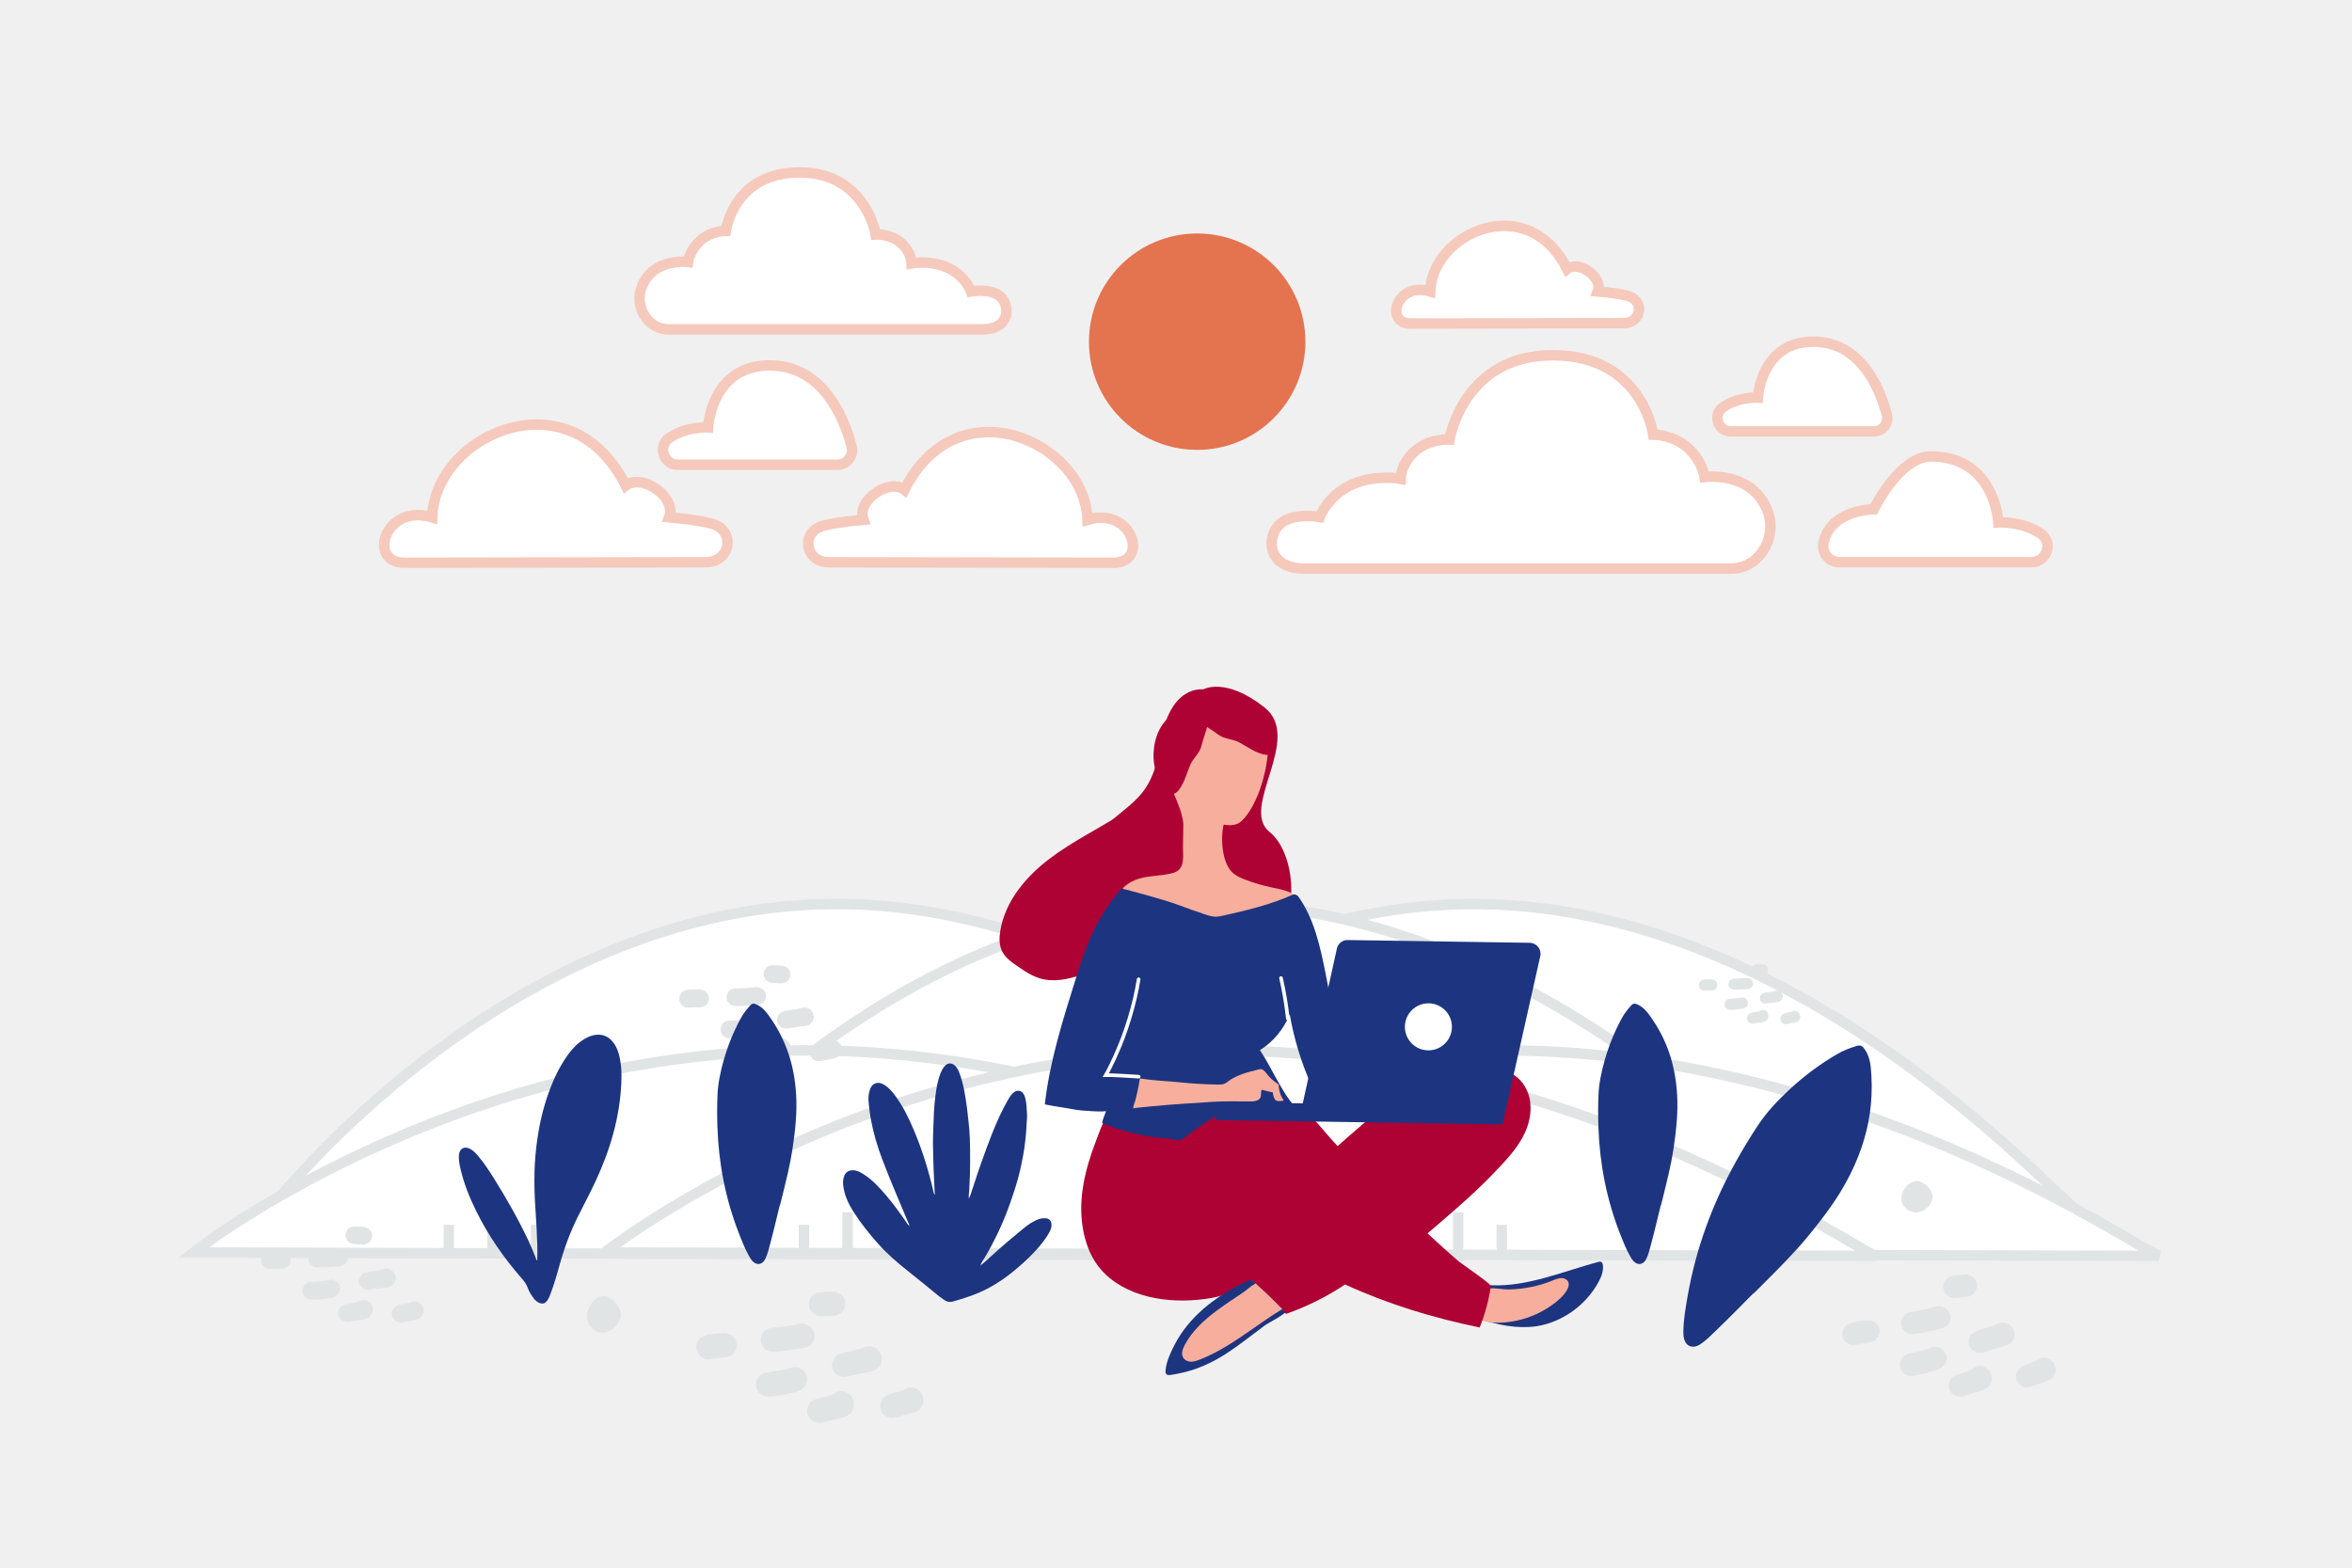
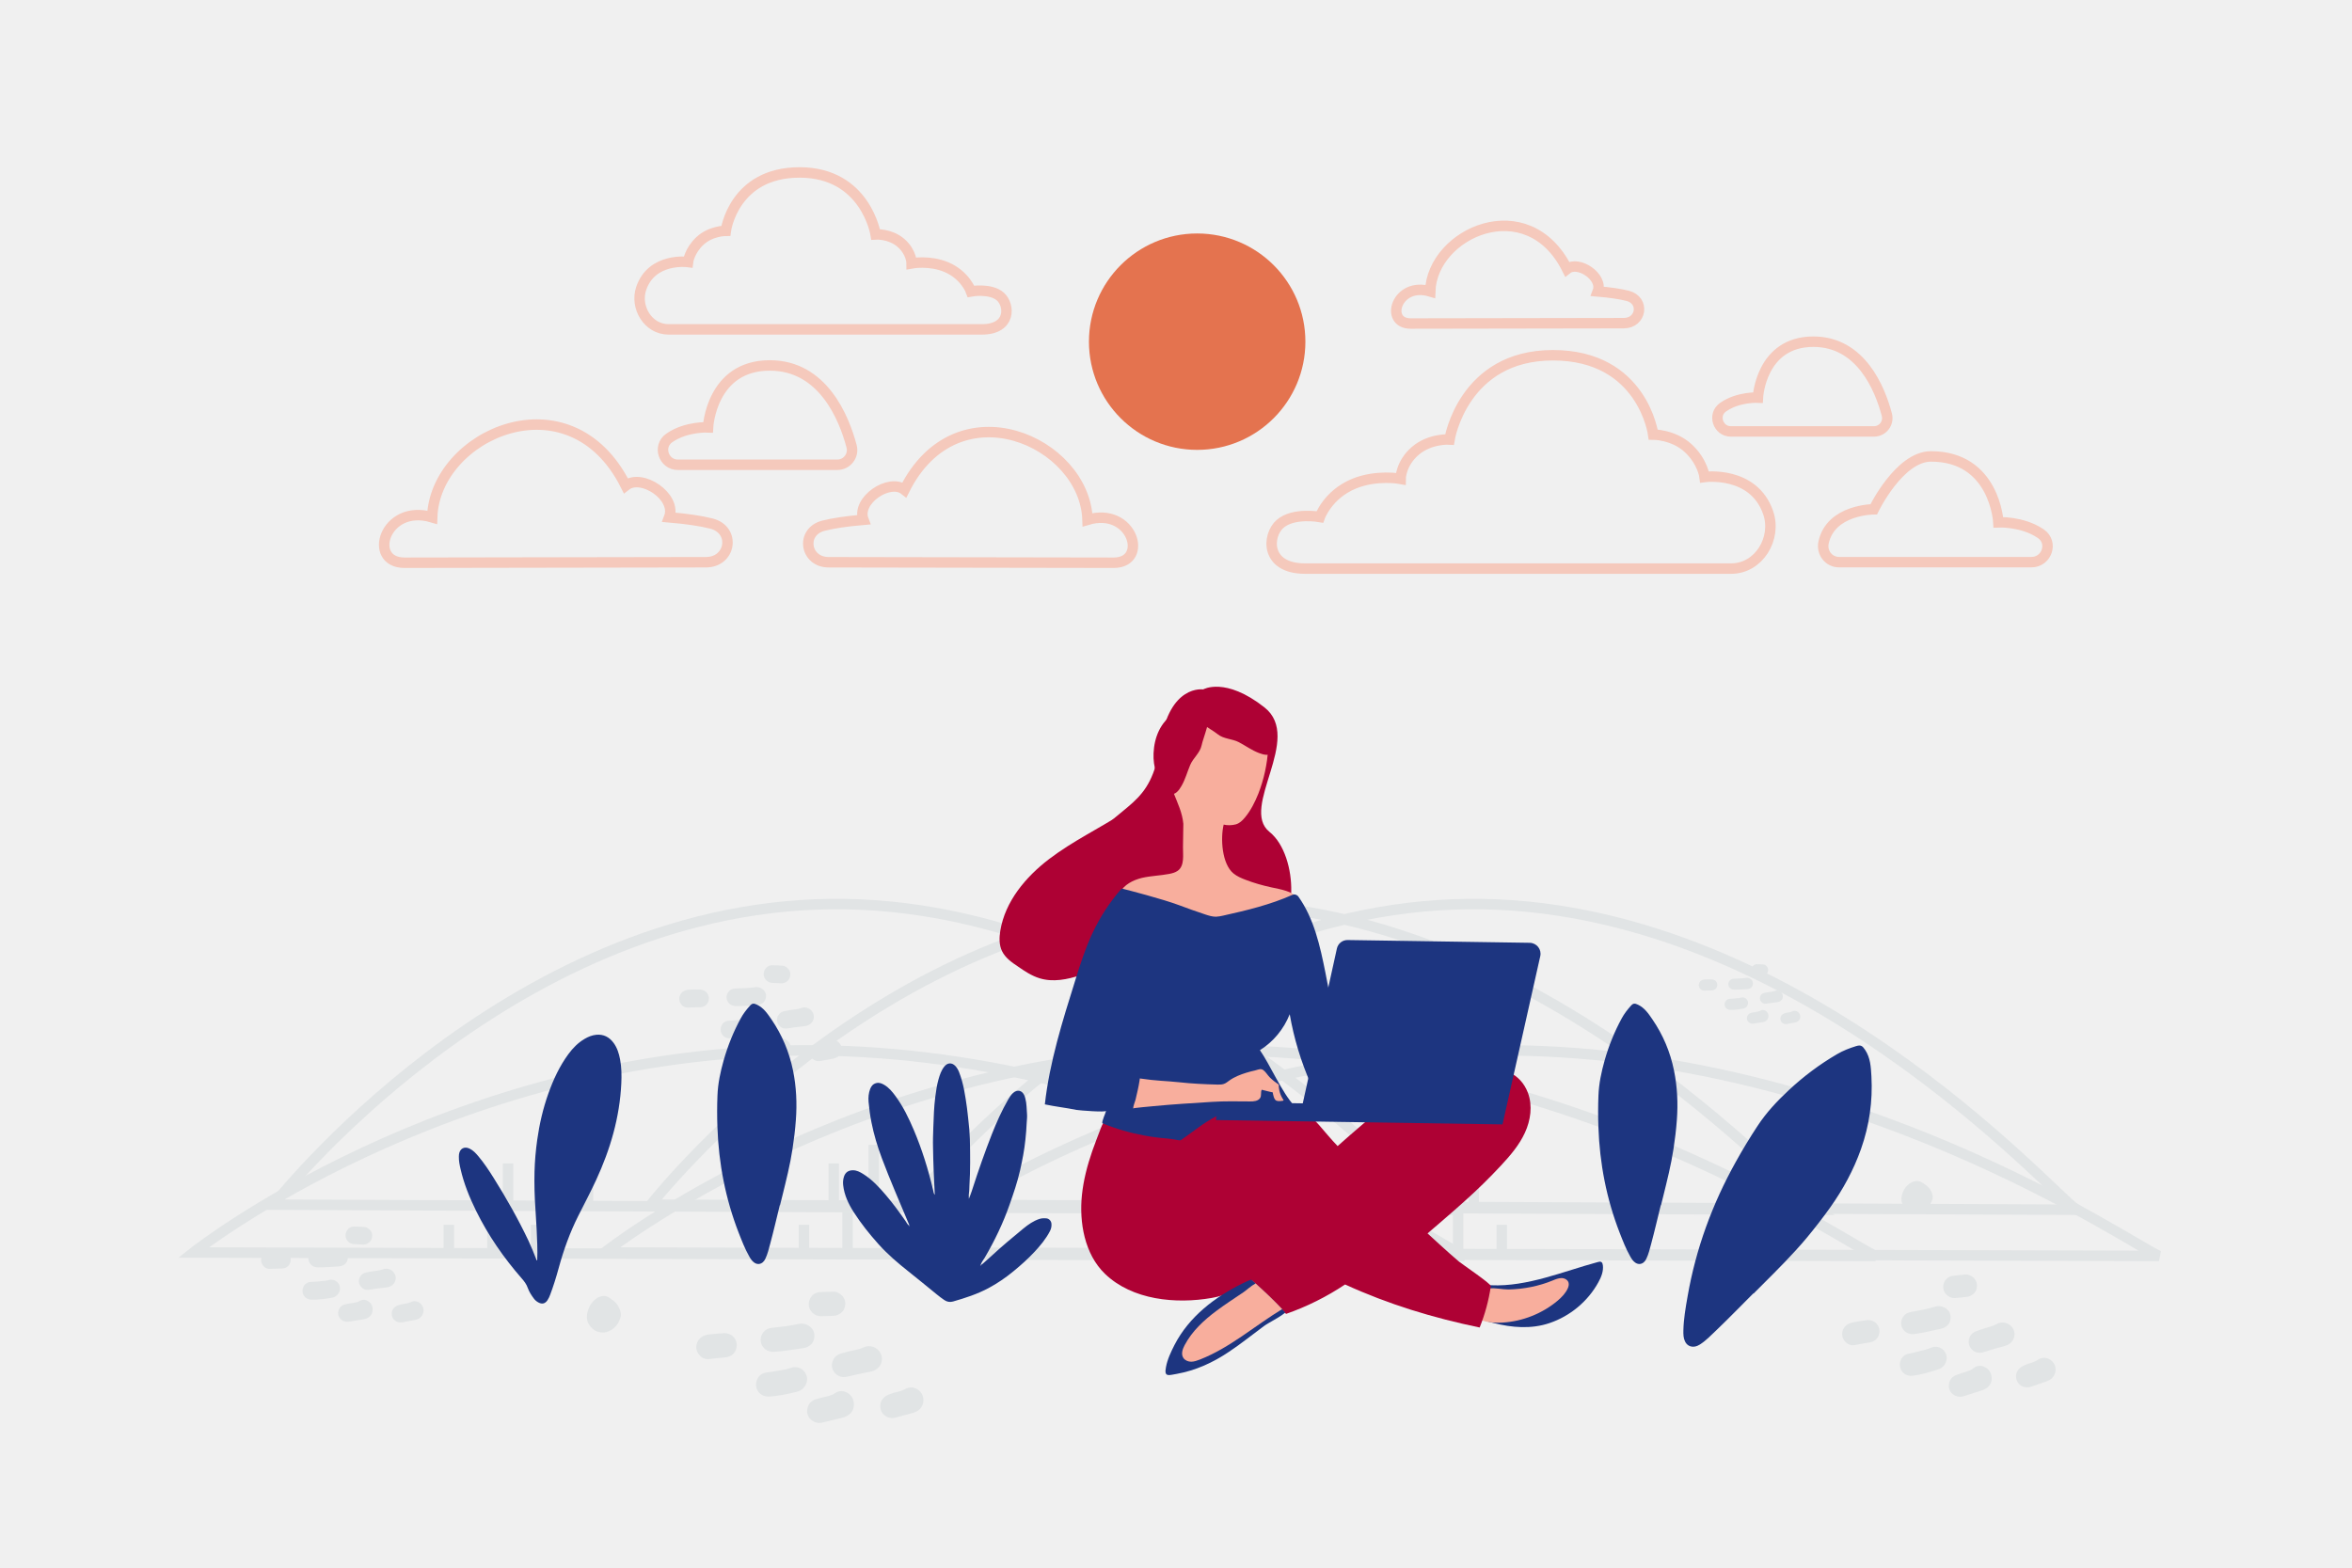
<svg xmlns="http://www.w3.org/2000/svg" width="900" height="600" viewBox="0 0 900 600" fill="none">
  <path fill="transparent" d="M0 0h900v600H0z" />
-   <path fill-rule="evenodd" clip-rule="evenodd" d="M104.75 461.059s88.449-113.449 212.727-115.042C442.32 344.416 541.642 457.175 550.792 463l-446.042-1.941z" fill="#fff" stroke="#E1E4E5" stroke-width="4" />
-   <path fill-rule="evenodd" clip-rule="evenodd" d="M348.541 461.059S436.99 347.61 561.269 346.017C686.111 344.416 785.434 457.175 794.583 463l-446.042-1.941z" fill="#fff" stroke="#E1E4E5" stroke-width="4" />
-   <path fill-rule="evenodd" clip-rule="evenodd" d="M249.058 461.059s88.449-113.449 212.728-115.042C586.628 344.416 685.95 457.175 695.1 463l-446.042-1.941z" fill="#fff" stroke="#E1E4E5" stroke-width="4" />
-   <path fill-rule="evenodd" clip-rule="evenodd" d="M209.701 461.228v-23.046 23.046z" fill="#fff" />
+   <path fill-rule="evenodd" clip-rule="evenodd" d="M104.75 461.059s88.449-113.449 212.727-115.042C442.32 344.416 541.642 457.175 550.792 463l-446.042-1.941z" fill="#fff;" stroke="#E1E4E5" stroke-width="4" />
+   <path fill-rule="evenodd" clip-rule="evenodd" d="M348.541 461.059S436.99 347.61 561.269 346.017C686.111 344.416 785.434 457.175 794.583 463l-446.042-1.941z" fill="#fff;" stroke="#E1E4E5" stroke-width="4" />
+   <path fill-rule="evenodd" clip-rule="evenodd" d="M249.058 461.059s88.449-113.449 212.728-115.042C586.628 344.416 685.95 457.175 695.1 463l-446.042-1.941z" fill="#fff;" stroke="#E1E4E5" stroke-width="4" />
+   <path fill-rule="evenodd" clip-rule="evenodd" d="M209.701 461.228v-23.046 23.046z" fill="#fff;" />
  <path d="M209.701 461.228v-23.046" stroke="#E1E4E5" stroke-width="4" />
-   <path fill-rule="evenodd" clip-rule="evenodd" d="M334.331 461.228v-23.046 23.046z" fill="#fff" />
+   <path fill-rule="evenodd" clip-rule="evenodd" d="M334.331 461.228v-23.046 23.046z" fill="#fff;" />
  <path d="M334.331 461.228v-23.046" stroke="#E1E4E5" stroke-width="4" />
-   <path fill-rule="evenodd" clip-rule="evenodd" d="M548.605 461.228v-23.046 23.046z" fill="#fff" />
+   <path fill-rule="evenodd" clip-rule="evenodd" d="M548.605 461.228v-23.046 23.046z" fill="#fff;" />
  <path d="M548.605 461.228v-23.046" stroke="#E1E4E5" stroke-width="4" />
-   <path fill-rule="evenodd" clip-rule="evenodd" d="M225.007 461.227v-15.954 15.954z" fill="#fff" />
+   <path fill-rule="evenodd" clip-rule="evenodd" d="M225.007 461.227v-15.954 15.954z" fill="#fff;" />
  <path d="M225.007 461.227v-15.954" stroke="#E1E4E5" stroke-width="4" />
-   <path fill-rule="evenodd" clip-rule="evenodd" d="M348.541 461.227v-15.954 15.954z" fill="#fff" />
+   <path fill-rule="evenodd" clip-rule="evenodd" d="M348.541 461.227v-15.954 15.954z" fill="#fff;" />
  <path d="M348.541 461.227v-15.954" stroke="#E1E4E5" stroke-width="4" />
-   <path fill-rule="evenodd" clip-rule="evenodd" d="M563.91 461.227v-15.954 15.954z" fill="#fff" />
+   <path fill-rule="evenodd" clip-rule="evenodd" d="M563.91 461.227v-15.954 15.954z" fill="#fff;" />
  <path d="M563.91 461.227v-15.954" stroke="#E1E4E5" stroke-width="4" />
-   <path fill-rule="evenodd" clip-rule="evenodd" d="M194.395 461.227v-15.954 15.954z" fill="#fff" />
+   <path fill-rule="evenodd" clip-rule="evenodd" d="M194.395 461.227v-15.954 15.954z" fill="#fff;" />
  <path d="M194.395 461.227v-15.954" stroke="#E1E4E5" stroke-width="4" />
-   <path fill-rule="evenodd" clip-rule="evenodd" d="M319.025 461.227v-15.954 15.954z" fill="#fff" />
+   <path fill-rule="evenodd" clip-rule="evenodd" d="M319.025 461.227v-15.954 15.954z" fill="#fff;" />
  <path d="M319.025 461.227v-15.954" stroke="#E1E4E5" stroke-width="4" />
-   <path fill-rule="evenodd" clip-rule="evenodd" d="M533.299 461.227v-15.954 15.954z" fill="#fff" />
+   <path fill-rule="evenodd" clip-rule="evenodd" d="M533.299 461.227v-15.954 15.954z" fill="#fff;" />
  <path d="M533.299 461.227v-15.954" stroke="#E1E4E5" stroke-width="4" />
-   <path fill-rule="evenodd" clip-rule="evenodd" d="M74 479.368s96.441-76.285 231.95-77.357c136.123-1.076 244.42 74.746 254.396 78.663L74 479.368z" fill="#fff" stroke="#E1E4E5" stroke-width="4" />
-   <path fill-rule="evenodd" clip-rule="evenodd" d="M339.82 479.368s96.441-76.285 231.95-77.357c136.123-1.076 244.42 74.746 254.396 78.663l-486.346-1.306z" fill="#fff" stroke="#E1E4E5" stroke-width="4" />
-   <path fill-rule="evenodd" clip-rule="evenodd" d="M231.348 479.368s96.441-76.285 231.949-77.357c136.123-1.076 244.42 74.746 254.397 78.663l-486.346-1.306z" fill="#fff" stroke="#E1E4E5" stroke-width="4" />
-   <path fill-rule="evenodd" clip-rule="evenodd" d="M188.435 479.482v-15.497 15.497z" fill="#fff" />
+   <path fill-rule="evenodd" clip-rule="evenodd" d="M74 479.368s96.441-76.285 231.95-77.357c136.123-1.076 244.42 74.746 254.396 78.663L74 479.368z" fill="#fff;" stroke="#E1E4E5" stroke-width="4" />
+   <path fill-rule="evenodd" clip-rule="evenodd" d="M339.82 479.368s96.441-76.285 231.95-77.357c136.123-1.076 244.42 74.746 254.396 78.663l-486.346-1.306z" fill="#fff;" stroke="#E1E4E5" stroke-width="4" />
+   <path fill-rule="evenodd" clip-rule="evenodd" d="M231.348 479.368s96.441-76.285 231.949-77.357c136.123-1.076 244.42 74.746 254.397 78.663l-486.346-1.306z" fill="#fff;" stroke="#E1E4E5" stroke-width="4" />
+   <path fill-rule="evenodd" clip-rule="evenodd" d="M188.435 479.482v-15.497 15.497z" fill="#fff;" />
  <path d="M188.435 479.482v-15.497" stroke="#E1E4E5" stroke-width="4" />
-   <path fill-rule="evenodd" clip-rule="evenodd" d="M324.326 479.482v-15.497 15.497z" fill="#fff" />
+   <path fill-rule="evenodd" clip-rule="evenodd" d="M324.326 479.482v-15.497 15.497z" fill="#fff;" />
  <path d="M324.326 479.482v-15.497" stroke="#E1E4E5" stroke-width="4" />
-   <path fill-rule="evenodd" clip-rule="evenodd" d="M557.961 479.482v-15.497 15.497z" fill="#fff" />
+   <path fill-rule="evenodd" clip-rule="evenodd" d="M557.961 479.482v-15.497 15.497z" fill="#fff;" />
  <path d="M557.961 479.482v-15.497" stroke="#E1E4E5" stroke-width="4" />
-   <path fill-rule="evenodd" clip-rule="evenodd" d="M205.124 479.482v-10.729 10.729z" fill="#fff" />
+   <path fill-rule="evenodd" clip-rule="evenodd" d="M205.124 479.482v-10.729 10.729z" fill="#fff;" />
  <path d="M205.124 479.482v-10.729" stroke="#E1E4E5" stroke-width="4" />
-   <path fill-rule="evenodd" clip-rule="evenodd" d="M339.82 479.482v-10.729 10.729z" fill="#fff" />
+   <path fill-rule="evenodd" clip-rule="evenodd" d="M339.82 479.482v-10.729 10.729z" fill="#fff;" />
  <path d="M339.82 479.482v-10.729" stroke="#E1E4E5" stroke-width="4" />
-   <path fill-rule="evenodd" clip-rule="evenodd" d="M574.65 479.482v-10.729 10.729z" fill="#fff" />
+   <path fill-rule="evenodd" clip-rule="evenodd" d="M574.65 479.482v-10.729 10.729z" fill="#fff;" />
  <path d="M574.65 479.482v-10.729" stroke="#E1E4E5" stroke-width="4" />
-   <path fill-rule="evenodd" clip-rule="evenodd" d="M171.746 479.482v-10.729 10.729z" fill="#fff" />
+   <path fill-rule="evenodd" clip-rule="evenodd" d="M171.746 479.482v-10.729 10.729z" fill="#fff;" />
  <path d="M171.746 479.482v-10.729" stroke="#E1E4E5" stroke-width="4" />
-   <path fill-rule="evenodd" clip-rule="evenodd" d="M307.637 479.482v-10.729 10.729z" fill="#fff" />
+   <path fill-rule="evenodd" clip-rule="evenodd" d="M307.637 479.482v-10.729 10.729z" fill="#fff;" />
  <path d="M307.637 479.482v-10.729" stroke="#E1E4E5" stroke-width="4" />
-   <path fill-rule="evenodd" clip-rule="evenodd" d="M541.273 479.482v-10.729 10.729z" fill="#fff" />
+   <path fill-rule="evenodd" clip-rule="evenodd" d="M541.273 479.482v-10.729 10.729z" fill="#fff;" />
  <path d="M541.273 479.482v-10.729" stroke="#E1E4E5" stroke-width="4" />
  <path d="M293.603 516.87c-1.641-.81-2.673-2.59-2.534-4.365.144-1.919 1.454-3.578 3.31-4.114.51-.147 1.051-.201 1.584-.259 3.188-.361 6.382-.664 9.517-1.41 1.386-.335 2.75-.111 3.98.672 1.627 1.038 2.351 2.563 2.15 4.441-.207 1.887-1.312 3.18-3.092 3.854a4.902 4.902 0 0 1-1.037.264c-3.659.54-7.313 1.138-11.007 1.414-1.01.076-1.967-.045-2.871-.497zm14.746 13.036c-.685 1.413-1.852 2.361-3.31 2.727-3.587.889-7.21 1.715-10.917 1.862-3.386.129-5.643-3.047-4.533-6.204.635-1.807 2.031-2.831 3.896-3.027 2.406-.25 4.74-.781 7.115-1.169.756-.125 1.458-.389 2.178-.621a4.609 4.609 0 0 1 4.968 1.423 4.569 4.569 0 0 1 .603 5.009zm10.476-9.451c.604-1.23 1.58-2.016 2.881-2.405a61.004 61.004 0 0 1 5.962-1.456c.917-.179 1.793-.434 2.643-.858a4.953 4.953 0 0 1 6.797 2.528c1.064 2.568-.212 5.385-2.909 6.395-.371.138-.76.268-1.154.339-2.978.523-5.93 1.193-8.873 1.889-1.825.429-3.448.008-4.718-1.432-1.238-1.414-1.466-3.305-.629-5zm5.158 12.465c1.962 1.038 2.736 2.622 2.762 4.581.026 1.936-.855 3.429-2.559 4.377a7.957 7.957 0 0 1-1.991.76c-2.428.585-4.843 1.188-7.272 1.773-1.547.366-3.028.196-4.306-.824-1.404-1.127-2.008-2.626-1.681-4.397.341-1.864 1.495-3.121 3.315-3.675 1.409-.424 2.836-.773 4.276-1.103 1.087-.25 2.102-.559 3.055-1.234 1.413-1.014 2.996-.938 4.401-.258zm28.874 5.089c-.483.988-1.207 1.766-2.214 2.235-.568.264-1.145.501-1.744.648-2.031.505-4.043 1.064-6.056 1.622-3.05.844-5.84-1.111-6.005-4.134-.102-1.896.963-3.6 2.823-4.458 1.382-.639 2.854-1.01 4.325-1.358.787-.188 1.517-.438 2.219-.858 1.901-1.14 4.043-.862 5.657.65 1.529 1.436 1.935 3.73.995 5.653zm-85.916-24.55c.537-.984 1.258-1.686 2.215-2.124.653-.299 1.333-.518 2.048-.585 1.901-.178 3.811-.419 5.72-.504 3.462-.146 5.818 2.922 4.725 6.155-.568 1.695-1.838 2.692-3.578 3.04-.559.112-1.149.107-1.722.179-1.543.178-3.099.249-4.642.495-1.825.295-3.341-.386-4.405-1.902-1.077-1.512-1.099-3.144-.361-4.754zM320.8 494.83c1.816.931 2.772 2.595 2.633 4.437-.153 1.981-1.195 3.305-3.02 4.024a3.942 3.942 0 0 1-1.292.304c-1.695.08-3.381.142-5.072.146-.952.004-1.838-.304-2.629-.868-1.565-1.141-2.267-3.002-1.81-4.831.47-1.855 1.933-3.282 3.811-3.46 1.856-.178 3.735-.178 5.599-.217a3.389 3.389 0 0 1 1.78.465zm341.566-116.379c-.718-.428-1.123-1.276-.995-2.079a2.116 2.116 0 0 1 1.655-1.752c.238-.049.486-.053.73-.06 1.465-.049 2.929-.071 4.383-.297a2.294 2.294 0 0 1 1.787.45c.703.531.977 1.252.817 2.099-.162.852-.712 1.4-1.546 1.642a2.263 2.263 0 0 1-.482.083c-1.685.113-3.369.253-5.061.244-.462-.002-.894-.092-1.288-.33zm6.238 6.467a2.264 2.264 0 0 1-1.605 1.122c-1.665.274-3.344.519-5.036.451-1.546-.064-2.458-1.591-1.838-2.988.354-.799 1.027-1.214 1.882-1.236 1.105-.027 2.186-.184 3.281-.274.349-.03.678-.124 1.014-.204.852-.2 1.704.128 2.21.828.49.68.525 1.576.092 2.301zm5.111-3.921c.319-.538.792-.861 1.398-.99.915-.2 1.838-.341 2.766-.447a4.646 4.646 0 0 0 1.234-.294 2.261 2.261 0 0 1 3.002 1.397c.391 1.207-.291 2.443-1.556 2.805a3.142 3.142 0 0 1-.537.112c-1.375.13-2.742.328-4.107.538-.846.129-1.57-.121-2.095-.823-.513-.688-.547-1.557-.105-2.298zm1.895 5.86c.856.544 1.15 1.292 1.091 2.185-.058.882-.513 1.53-1.323 1.899a3.592 3.592 0 0 1-.934.274c-1.126.178-2.247.365-3.374.543-.717.111-1.385-.02-1.93-.531-.598-.564-.818-1.268-.605-2.062.223-.836.793-1.366 1.642-1.552a29.96 29.96 0 0 1 1.986-.347c.504-.075.977-.178 1.435-.451.68-.41 1.398-.318 2.012.042zm12.957 3.363c-.255.432-.613.76-1.088.937-.268.1-.54.187-.818.232-.942.156-1.878.337-2.815.518-1.418.274-2.617-.717-2.583-2.099.022-.866.569-1.603 1.447-1.926.652-.241 1.335-.356 2.017-.462a3.471 3.471 0 0 0 1.041-.31c.907-.45 1.872-.245 2.551.501.644.709.746 1.768.248 2.609zm-38.212-14.288c.28-.428.633-.722 1.085-.886.308-.113.625-.188.953-.192.872-.013 1.75-.053 2.622-.022 1.581.058 2.542 1.54 1.927 2.972-.32.751-.934 1.159-1.739 1.254-.258.031-.527.007-.79.019-.708.025-1.419.001-2.13.057-.842.068-1.507-.297-1.936-1.025-.436-.728-.386-1.471.008-2.177zm25.188-6.526c.792.489 1.167 1.281 1.037 2.115-.141.896-.663 1.461-1.52 1.722-.191.06-.401.099-.599.091a52.315 52.315 0 0 1-2.314-.117 2.029 2.029 0 0 1-1.165-.491c-.671-.576-.923-1.448-.648-2.264.281-.827.998-1.423 1.86-1.436.851-.014 1.706.054 2.556.104.31.016.595.135.793.276zM279.64 384.529c-1.148-.685-1.797-2.042-1.592-3.327.216-1.389 1.267-2.521 2.65-2.804.38-.078.777-.085 1.168-.097 2.343-.078 4.687-.113 7.014-.475a3.673 3.673 0 0 1 2.86.721c1.125.85 1.564 2.003 1.308 3.359-.26 1.363-1.14 2.24-2.476 2.628a3.607 3.607 0 0 1-.771.132c-2.696.181-5.392.405-8.098.392-.741-.004-1.431-.148-2.063-.529zm9.984 10.35c-.581.99-1.486 1.612-2.569 1.794-2.664.44-5.351.831-8.06.723-2.473-.103-3.933-2.547-2.941-4.782.567-1.279 1.643-1.944 3.013-1.978 1.767-.043 3.498-.294 5.251-.439.557-.048 1.084-.199 1.622-.326a3.368 3.368 0 0 1 3.536 1.325 3.338 3.338 0 0 1 .148 3.683zm8.179-6.276c.511-.86 1.267-1.377 2.238-1.584a44.538 44.538 0 0 1 4.427-.715c.678-.077 1.331-.212 1.975-.472a3.62 3.62 0 0 1 4.804 2.237c.626 1.931-.467 3.909-2.49 4.488-.278.08-.569.151-.86.181-2.2.207-4.389.524-6.573.861-1.354.206-2.512-.195-3.353-1.317-.82-1.102-.876-2.493-.168-3.679zm3.033 9.379c1.37.87 1.841 2.068 1.747 3.496-.093 1.412-.822 2.449-2.118 3.04a5.827 5.827 0 0 1-1.494.438c-1.803.285-3.597.584-5.4.87-1.148.177-2.216-.033-3.089-.85-.957-.903-1.309-2.029-.968-3.3.356-1.339 1.269-2.187 2.627-2.485a48.191 48.191 0 0 1 3.179-.555c.806-.12 1.563-.285 2.296-.722 1.089-.657 2.237-.509 3.22.068zm20.737 5.382c-.41.691-.983 1.216-1.743 1.499-.429.16-.863.299-1.308.371-1.508.25-3.006.54-4.505.83-2.27.438-4.189-1.148-4.134-3.359.036-1.388.91-2.567 2.315-3.084 1.044-.385 2.137-.57 3.229-.738.584-.091 1.13-.231 1.666-.496 1.451-.72 2.995-.394 4.083.801 1.03 1.135 1.193 2.83.397 4.176zm-61.154-22.867c.448-.685 1.013-1.154 1.736-1.418.493-.18 1.001-.3 1.526-.307 1.394-.02 2.799-.085 4.195-.035 2.53.094 4.068 2.466 3.085 4.757-.513 1.201-1.496 1.854-2.783 2.007-.414.048-.844.011-1.265.03-1.134.04-2.272.002-3.41.091-1.346.109-2.41-.475-3.097-1.641-.697-1.164-.619-2.354.013-3.484zm40.31-10.443c1.268.783 1.868 2.05 1.66 3.384-.226 1.434-1.062 2.338-2.433 2.756a2.862 2.862 0 0 1-.959.146 81.357 81.357 0 0 1-3.703-.188c-.694-.052-1.321-.328-1.864-.785-1.074-.921-1.477-2.317-1.038-3.623.45-1.324 1.598-2.278 2.976-2.299 1.363-.022 2.731.087 4.091.166.496.027.953.217 1.27.443zM119.64 484.529c-1.148-.685-1.797-2.042-1.592-3.327.216-1.389 1.267-2.521 2.65-2.804.38-.078.777-.085 1.168-.097 2.343-.078 4.687-.113 7.014-.475a3.673 3.673 0 0 1 2.86.721c1.125.85 1.564 2.003 1.308 3.359-.26 1.363-1.14 2.24-2.476 2.628a3.607 3.607 0 0 1-.771.132c-2.696.181-5.392.405-8.098.392-.741-.004-1.431-.148-2.063-.529zm9.984 10.35c-.581.99-1.486 1.612-2.569 1.794-2.664.44-5.351.831-8.06.723-2.473-.103-3.933-2.547-2.941-4.782.567-1.279 1.643-1.944 3.013-1.978 1.767-.043 3.498-.294 5.251-.439.557-.048 1.084-.199 1.622-.326a3.368 3.368 0 0 1 3.536 1.325 3.338 3.338 0 0 1 .148 3.683zm8.179-6.276c.511-.86 1.267-1.377 2.238-1.584a44.538 44.538 0 0 1 4.427-.715c.678-.077 1.331-.212 1.975-.472a3.62 3.62 0 0 1 4.804 2.237c.626 1.931-.467 3.909-2.49 4.488-.278.08-.569.151-.86.181-2.2.207-4.389.524-6.573.861-1.354.206-2.512-.195-3.353-1.317-.82-1.102-.876-2.493-.168-3.679zm3.033 9.379c1.37.87 1.841 2.068 1.747 3.496-.093 1.412-.822 2.449-2.118 3.04a5.827 5.827 0 0 1-1.494.438c-1.803.285-3.597.584-5.4.87-1.148.177-2.216-.033-3.089-.85-.957-.903-1.309-2.029-.968-3.3.356-1.339 1.269-2.187 2.627-2.485a48.191 48.191 0 0 1 3.179-.555c.806-.12 1.563-.285 2.296-.722 1.089-.657 2.237-.509 3.22.068zm20.737 5.382c-.41.691-.983 1.216-1.743 1.499-.429.16-.863.299-1.308.371-1.508.25-3.006.54-4.505.83-2.27.438-4.189-1.148-4.134-3.359.036-1.388.91-2.567 2.315-3.084 1.044-.385 2.137-.57 3.229-.738.584-.091 1.13-.231 1.666-.496 1.451-.72 2.995-.394 4.083.801 1.03 1.135 1.193 2.83.397 4.176zm-61.154-22.867c.448-.685 1.013-1.154 1.736-1.418.493-.18 1.001-.3 1.526-.307 1.394-.02 2.799-.085 4.195-.035 2.53.094 4.068 2.466 3.085 4.757-.513 1.201-1.496 1.854-2.783 2.007-.414.048-.844.011-1.265.03-1.134.04-2.272.002-3.41.091-1.346.109-2.41-.475-3.097-1.641-.697-1.164-.619-2.354.013-3.484zm40.31-10.443c1.268.783 1.868 2.05 1.66 3.384-.226 1.434-1.062 2.338-2.433 2.756a2.862 2.862 0 0 1-.959.146 81.357 81.357 0 0 1-3.703-.188c-.694-.052-1.321-.328-1.864-.785-1.074-.921-1.477-2.317-1.038-3.623.45-1.324 1.598-2.278 2.976-2.299 1.363-.022 2.731.087 4.091.166.496.027.953.217 1.27.443zm589.373 40.226c-1.57-.639-2.643-2.216-2.632-3.865.006-1.783 1.107-3.402 2.786-4.021.461-.17.958-.255 1.446-.344 2.922-.546 5.852-1.038 8.7-1.935 1.258-.402 2.533-.285 3.722.357 1.572.851 2.342 2.212 2.281 3.961-.066 1.757-1.001 3.024-2.601 3.766a4.48 4.48 0 0 1-.941.312c-3.344.742-6.681 1.537-10.076 2.038-.928.137-1.821.089-2.685-.269zm14.489 11.066c-.539 1.351-1.555 2.304-2.877 2.74-3.256 1.059-6.548 2.063-9.964 2.444-3.119.344-5.416-2.441-4.6-5.431.467-1.712 1.689-2.75 3.399-3.055 2.207-.391 4.328-1.037 6.497-1.553.69-.166 1.321-.456 1.971-.719a4.27 4.27 0 0 1 4.685.986 4.232 4.232 0 0 1 .889 4.588zm9.053-9.428c.476-1.176 1.325-1.968 2.502-2.413a56.058 56.058 0 0 1 5.412-1.741c.835-.226 1.628-.52 2.385-.969a4.589 4.589 0 0 1 6.448 1.886c1.153 2.301.162 4.989-2.263 6.101a6.296 6.296 0 0 1-1.044.39c-2.717.681-5.4 1.496-8.073 2.335-1.658.517-3.185.236-4.454-1.011-1.238-1.224-1.574-2.956-.913-4.578zm5.592 11.175c1.883.829 2.702 2.241 2.857 4.049.152 1.787-.563 3.226-2.075 4.215a7.393 7.393 0 0 1-1.788.834c-2.205.701-4.397 1.419-6.602 2.121-1.405.441-2.784.382-4.033-.476-1.372-.948-2.029-2.293-1.845-3.951.191-1.745 1.174-2.983 2.819-3.615 1.274-.486 2.569-.903 3.877-1.304.988-.303 1.906-.655 2.741-1.342 1.239-1.032 2.707-1.066 4.049-.531zm27.018 2.785c-.381.946-.999 1.713-1.898 2.213-.507.281-1.025.538-1.569.714a216.576 216.576 0 0 0-5.487 1.901c-2.763.982-5.47-.639-5.823-3.421-.221-1.746.65-3.39 2.313-4.307 1.234-.682 2.569-1.122 3.905-1.542.715-.225 1.372-.505 1.993-.94 1.681-1.179 3.679-1.065 5.27.225 1.508 1.226 2.036 3.319 1.296 5.157zm-81.013-16.98c.43-.944 1.049-1.641 1.905-2.109.583-.32 1.197-.567 1.853-.677 1.745-.291 3.493-.64 5.252-.845 3.189-.365 5.569 2.314 4.775 5.374-.413 1.603-1.521 2.609-3.105 3.046-.509.14-1.055.175-1.579.279-1.414.267-2.847.436-4.257.766-1.666.393-3.112-.135-4.195-1.465-1.096-1.326-1.225-2.833-.649-4.369zm48.527-20.788c1.739.74 2.733 2.214 2.727 3.925-.01 1.841-.885 3.133-2.523 3.919-.365.18-.775.321-1.174.366-1.561.187-3.115.356-4.676.472-.88.067-1.719-.159-2.488-.628-1.521-.95-2.293-2.623-1.992-4.343.311-1.746 1.568-3.16 3.291-3.45 1.703-.288 3.439-.412 5.159-.573a3.159 3.159 0 0 1 1.676.312z" fill="#E1E4E5" />
  <path d="M375.31 483.965c.32-.97.99-1.75 1.5-2.61 3.78-6.47 7.02-13.19 9.5-20.28 1.51-4.31 3-8.63 4.01-13.09.89-3.92 1.66-7.86 2.06-11.87.21-2.08.41-4.15.48-6.24.04-1.12.23-2.24.14-3.36-.17-2.04-.11-4.1-.65-6.1-.1-.37-.2-.75-.35-1.1-.85-2.05-2.76-2.46-4.38-.97-.78.72-1.34 1.6-1.86 2.51-2.41 4.21-4.41 8.62-6.18 13.13-2.72 6.92-5.17 13.94-7.45 21.01-.41 1.28-.81 2.57-1.39 3.84 0-.69-.1-1.4.02-2.07.19-.97.13-1.93.19-2.89.37-5.96.32-11.93.17-17.9-.06-2.38-.28-4.78-.56-7.16-.19-1.61-.33-3.23-.55-4.83-.65-4.63-1.29-9.27-3.02-13.66-.34-.87-.79-1.69-1.45-2.36-1.33-1.37-2.98-1.27-4.19.23-1.17 1.45-1.74 3.19-2.24 4.94-.62 2.2-.94 4.45-1.23 6.72-.49 3.84-.6 7.7-.74 11.57-.09 2.63-.19 5.27-.11 7.9.09 2.94.08 5.89.24 8.83.16 2.94.26 5.87.41 8.81 0 .08-.02.15-.05.33-.4-.65-.45-1.32-.6-1.94-1.85-7.81-4.22-15.46-7.35-22.85-1.94-4.57-4.09-9.04-7.06-13.06-1.2-1.63-2.48-3.19-4.25-4.23-.94-.55-1.93-.98-3.08-.68-1.2.31-1.9 1.13-2.32 2.24-.6 1.59-.75 3.25-.61 4.91.22 2.62.58 5.22 1.09 7.8.93 4.72 2.31 9.31 4 13.81 3.12 8.33 6.7 16.49 10.13 24.71.15.35.39.68.31 1.1.12.02.18.09.18.2 0 .03-.07.06-.11.09-.03-.1-.05-.19-.08-.29-.66-.46-.97-1.2-1.4-1.82-2.35-3.37-4.77-6.68-7.43-9.81-2.59-3.04-5.28-5.99-8.71-8.13-1.22-.76-2.47-1.46-3.98-1.45-1.71.01-2.87.78-3.41 2.43-.35 1.07-.44 2.15-.31 3.3.44 3.8 2.02 7.13 4.03 10.28 2.8 4.38 6.04 8.42 9.51 12.29 3.48 3.88 7.42 7.24 11.49 10.46 3.61 2.86 7.16 5.8 10.73 8.7.96.78 1.94 1.54 2.97 2.23 1.03.7 2.13.87 3.31.54 4.7-1.34 9.32-2.85 13.65-5.17 3.39-1.82 6.54-3.98 9.51-6.43 2.85-2.34 5.59-4.79 8.1-7.49 2.21-2.39 4.29-4.89 5.8-7.8.48-.92.7-1.88.6-2.91-.1-1.04-.89-1.92-1.93-2.02-.88-.08-1.77-.07-2.64.21-2.33.75-4.29 2.14-6.15 3.66-4.13 3.39-8.23 6.81-12.15 10.44-1.16 1.08-2.37 2.11-3.56 3.16-.15.13-.3.25-.5.27-.05.18-.12.33-.32.39-.01.03-.02.06-.04.08-.01.01-.04.01-.06.01.04-.03.08-.05.12-.08-.05-.19.02-.35.2-.48zm295.619 11.05c-4.739 4.739-9.404 9.551-14.246 14.187-1.966 1.878-3.873 3.874-6.193 5.369-.631.396-1.277.689-2.011.805-1.631.247-3.013-.489-3.721-2.018-.619-1.324-.636-2.72-.609-4.13.097-4.393.854-8.742 1.612-13.06 3.161-18.23 9.454-35.354 18.452-51.503a209.815 209.815 0 0 1 8.31-13.726c3.358-5.123 7.524-9.555 11.97-13.706 5.664-5.282 11.814-9.901 18.508-13.799 2.276-1.334 4.713-2.271 7.225-3.046 1.821-.555 2.409-.143 3.44 1.386 2.091 3.119 2.229 6.631 2.44 10.157.528 9.567-.81 18.851-3.999 27.868-2.839 8.019-6.869 15.433-11.795 22.361-2.86 4.007-5.881 7.882-9.02 11.668-5.324 6.354-11.207 12.179-17.047 18.018l-3.227 3.228c-.045-.015-.059-.03-.089-.059zm-35.428-33.745c-1.212 4.891-2.336 9.812-3.651 14.688-.541 1.983-.994 3.995-1.902 5.875a3.929 3.929 0 0 1-.982 1.306c-.969.792-2.13.834-3.174.142-.912-.618-1.472-1.501-1.987-2.427-1.65-2.883-2.83-5.97-4.04-9.057-5.044-12.997-7.651-26.49-8.127-40.405-.153-4.026-.144-8.067.012-12.078.169-4.614 1.132-9.079 2.375-13.5 1.593-5.596 3.759-10.971 6.544-16.08.937-1.732 2.155-3.303 3.46-4.755.954-1.072 1.497-1.027 2.747-.452 2.559 1.209 4.017 3.43 5.519 5.607 4.079 5.957 6.821 12.485 8.257 19.525 1.288 6.276 1.577 12.639 1.101 19.001-.274 3.687-.709 7.36-1.276 11.018-.932 6.17-2.465 12.207-3.955 18.258-.263 1.116-.555 2.233-.833 3.334-.044.015-.073.015-.088 0zm-337.112.001c-1.212 4.891-2.336 9.812-3.651 14.688-.541 1.983-.994 3.995-1.902 5.875a3.929 3.929 0 0 1-.982 1.306c-.969.792-2.13.834-3.174.142-.912-.618-1.472-1.501-1.987-2.427-1.65-2.883-2.83-5.97-4.04-9.057-5.044-12.997-7.651-26.49-8.127-40.405-.153-4.026-.144-8.067.012-12.078.169-4.614 1.132-9.079 2.374-13.5 1.594-5.596 3.76-10.971 6.544-16.08.938-1.732 2.156-3.303 3.461-4.755.954-1.072 1.497-1.027 2.747-.452 2.559 1.209 4.017 3.43 5.519 5.607 4.079 5.957 6.821 12.485 8.257 19.525 1.288 6.276 1.576 12.639 1.101 19.001-.274 3.687-.709 7.36-1.277 11.018-.931 6.17-2.465 12.206-3.954 18.258-.263 1.116-.555 2.233-.833 3.334-.044.015-.073.015-.088 0zm-92.824 21.125c.18-4.01-.04-7.96-.22-11.91-.12-2.59-.28-5.18-.46-7.76-.33-4.76-.47-9.52-.35-14.29.11-4.1.47-8.18 1.04-12.24.85-6.04 2.22-11.94 4.26-17.68 1.91-5.35 4.28-10.47 7.66-15.07 1.71-2.33 3.71-4.37 6.23-5.85 1.38-.81 2.85-1.41 4.46-1.56 2.8-.26 4.97.89 6.61 3.11 1.38 1.89 2.05 4.06 2.48 6.33.58 3.03.61 6.09.47 9.15-.61 13.03-4.21 25.28-9.66 37.06-2.15 4.64-4.54 9.16-6.84 13.73-3.2 6.36-5.58 13.02-7.45 19.87-.94 3.44-1.99 6.84-3.24 10.17-.29.77-.61 1.51-1.07 2.19-.91 1.34-2.09 1.61-3.52.81-.65-.36-1.21-.83-1.66-1.43-.96-1.28-1.83-2.62-2.36-4.12-.49-1.4-1.33-2.5-2.28-3.59-6.89-7.89-12.82-16.43-17.46-25.84-2.54-5.15-4.69-10.46-5.98-16.08-.36-1.55-.67-3.1-.64-4.7 0-.27.01-.54.04-.81.27-2.29 2.06-3.28 4.12-2.25 1.35.67 2.35 1.76 3.3 2.89 2.2 2.62 4.08 5.47 5.89 8.36 4.86 7.75 9.37 15.71 13.29 23.98 1.08 2.28 2.01 4.62 2.92 6.96.08.19.05.46.42.57z" fill="#1d3580" />
  <path d="M230.532 509.994c-2.099-.041-3.701-1.035-4.924-2.73-1.109-1.534-1.219-3.243-.797-5.029.387-1.641 1.109-3.117 2.28-4.318 1.047-1.075 2.301-1.817 3.82-1.911.831-.05 1.619.22 2.297.733.356.27.739.499 1.1.76 1.716 1.241 2.834 2.897 3.221 5.024.119.639.031 1.291-.167 1.907-.871 2.717-2.574 4.588-5.311 5.384a4.516 4.516 0 0 1-1.519.18zm502.543-45.999c-1.938-.035-3.417-.887-4.546-2.34-1.024-1.315-1.125-2.78-.735-4.311.357-1.407 1.023-2.671 2.104-3.701.967-.921 2.125-1.557 3.526-1.638a3.342 3.342 0 0 1 2.12.628c.33.232.683.428 1.016.652 1.584 1.064 2.616 2.483 2.974 4.306.109.548.028 1.107-.155 1.635-.804 2.328-2.376 3.932-4.903 4.615a4.483 4.483 0 0 1-1.401.154z" fill="#E1E4E5" />
  <path d="M592.935 506.38c7.865-2.657 14.682-8.317 18.662-15.576 1.125-2.002 2.043-4.302 1.741-6.578-.077-.464-.195-1.013-.612-1.229-.376-.216-.882-.098-1.305.022-13.137 3.544-27.025 9.517-40.814 8.887-.631-.01-1.261-.061-1.812.183-.677.284-1.107.909-1.412 1.577-1.042 2.172-1.946 6.281-1.605 8.726.419 2.909 3.231 3.33 5.703 3.956 7.041 1.79 14.435 2.407 21.454.032z" fill="#1d3580" />
  <path d="M594.149 490.076c1.059-.447 2.159-.893 3.295-.917 1.137-.025 2.389.583 2.751 1.682.241.761.019 1.557-.287 2.267-.827 1.839-2.28 3.331-3.814 4.654-5.881 4.959-13.414 7.957-21.12 8.429-3.41.201-6.982-.106-9.986-1.708 1.5-1.828 1.203-4.441 1.365-6.752.481-6.766 6.247-4.196 10.875-4.21 5.807-.122 11.587-1.254 16.921-3.445z" fill="#F8AE9D" />
  <path d="m418.142 440.035-.264.753c-1.848 5.357-3.279 10.888-3.87 16.558-1.083 10.416.961 22.605 8.797 30.17 10.448 10.086 27.209 11.645 40.833 9.244a34.488 34.488 0 0 0 15.29-6.793c4.44 4.021 9.211 8.427 13.181 12.904a100.352 100.352 0 0 0 22.593-11.267c16.627 7.614 33.586 12.752 51.493 16.473a69.55 69.55 0 0 0 4.279-15.836c.139-.882-11.02-8.413-12.308-9.484-3.863-3.256-11.911-10.698-11.911-10.698s10.143-8.638 14.58-12.693a211.319 211.319 0 0 0 13.495-13.257c3.549-3.816 7.018-7.844 9.193-12.606 2.176-4.721 2.975-10.304 1.157-15.211-5.742-15.274-28.918-9.905-39.683-4.642-8.901 4.366-16.696 10.726-24.197 17.175-3.026 2.562-6.011 5.209-8.953 7.815-2.32-2.391-4.881-5.501-7.072-8.016-2.356-2.728-5.052-5.293-8.309-6.899-3.423-1.735-6.582-1.489-10.234-2.007-1.637-.235-3.228-.722-4.822-.999-4.783-.872-9.845.061-14.047 2.521-3.99 2.338-7.229 5.107-11.912 6.003-5.316 1.013-11.491.415-16.822-.297-4.786-.662-9.649-1.745-14.417-.808-1.983.39-2.741 3.155-3.396 4.744-.876 2.3-1.796 4.684-2.674 7.153zm42.243-176.171s-12.872-2.047-16.328 20.676c-3.841 25.261-14.097 21.105-30.383 41.617-9.519 11.986.498 33.153 20.854 32.733 20.355-.409 38.738-6.295 50.447-3.777 11.709 2.518 12.353-27.472.8-36.725-11.554-9.253 13.079-35.824-1.931-47.656-15.01-11.832-23.459-6.868-23.459-6.868z" fill="#ae0134" />
  <path d="M383.446 364.062c-1.174-2.413-1.103-5.215-.679-7.83 1.834-11.225 9.7-20.604 18.717-27.477 9.045-6.891 19.399-11.811 28.916-17.986 2.47-1.609 4.946-3.341 7.782-4.21 2.836-.869 6.132-.775 8.474 1.053 1.653 1.284 2.608 3.267 3.165 5.252 1.218 4.345.751 8.946.008 13.353-.93 5.56-2.294 11.061-4.534 16.171-1.796 4.122-4.719 8.363-9.112 9.17-1.271 4.926-3.888 9.543-7.559 13.075-4.199 4.05-9.522 6.698-15.047 8.547-5.09 1.708-10.657 2.823-15.777 1.229-3.039-.928-5.715-2.715-8.333-4.537-2.336-1.552-4.759-3.251-6.021-5.81zm46.003-7.485 3.004-4.771a6.617 6.617 0 0 0-1.855.439c-1.65.714-2.644 3.312-1.149 4.332z" fill="#ae0134" />
  <path d="M485.13 283.846c.156.844.184 1.728.127 2.737a56.184 56.184 0 0 1-3.753 17.19c-1.311 3.262-2.917 6.476-5.187 9.176-.943 1.122-2.01 2.157-3.404 2.557-1.437.399-3.247.455-4.671.097-1.257 5.197-.733 15.007 3.754 18.693 1.371 1.115 3.001 1.812 4.633 2.426 3.178 1.226 6.487 2.16 9.8 2.883 3.773.815 7.887 1.424 10.537 4.199.331.341.661.809.528 1.27-.089.293-.303.5-.557.665-2.087 1.693-4.668 2.621-7.247 3.507-4.525 1.53-9.171 2.806-13.896 3.659-4.935.893-10.032 1.32-15.03.782-3.863-.438-7.677-1.421-11.184-3.157-3.674-1.823-7.438-3.31-11.239-5.051-3.217-1.479-6.389-3.167-9.871-3.767 1.646-3.13 5.08-4.887 8.5-5.718 3.42-.79 6.997-.862 10.456-1.524 1.14-.235 2.28-.513 3.258-1.213 2.679-1.936 1.946-6.238 1.988-9.056l.136-8.916c-.398-4.255-2.153-7.816-3.693-11.709-2.349-5.967-2.835-12.748-.765-18.858 2.07-6.068 6.777-11.339 12.825-13.477 6.048-2.138 13.308-.934 17.952 3.512 2.943 2.863 5.344 5.424 6.003 9.093z" fill="#F8AE9D" />
  <path d="M466.531 264.887c6.028-.672 11.521 2.279 15.593 6.855 3.427 3.836 5.441 8.899 5.339 13.986-.015.727-.097 1.519-.506 2.171-1.089 1.565-3.457.989-5.227.293-2.886-1.116-5.035-2.745-7.651-4.119-2.616-1.374-5.793-1.173-8.134-3.07-2.211-1.829-9.801-5.682-10.006-8.66-.258-3.641 6.411-6.614 9.199-7.219.399-.124.863-.181 1.393-.237z" fill="#ae0134" />
  <path d="M449.165 273.128c-5.097 3.287-7.49 9.046-7.755 15.166-.232 5.138 1.406 10.335 4.7 14.213.47.554 1.034 1.116 1.764 1.363 1.832.525 3.303-1.418 4.236-3.076 1.532-2.688 2.168-5.308 3.327-8.027 1.16-2.718 3.749-4.569 4.365-7.519.558-2.815 4.006-10.597 2.283-13.035-2.101-2.984-9.148-1.075-11.691.218-.388.156-.784.405-1.229.697z" fill="#ae0134" />
  <path d="M494.504 342.505c.804-.367 1.768-.1 2.304.624 6.014 8.42 8.335 18.972 10.368 29.142 2.307 11.561 4.36 23.161 6.329 34.759.118.591.192 1.223-.069 1.766-.26.543-.853.828-1.404 1.072-3.475 1.672-6.991 3.302-10.466 4.974a115.479 115.479 0 0 1-8.051-26.667c-2.231 5.645-6.26 10.548-11.398 13.751 3.828 5.485 8.542 16.452 13.138 21.275.703.768 5.054-.428 6.027-.749.605 1.733-2.228-.118-2.213 1.649-2.614.381-5.955-1.185-8.642-1.52a44.533 44.533 0 0 0-9.759-.064c-5.394.591-10.636 2.278-15.428 4.814a54.961 54.961 0 0 0-6.838 4.313c-1.872 1.402-6.508 4.697-6.508 4.697-.34.247-1.933-.114-2.31-.204a42.47 42.47 0 0 0-3.317-.429 78.827 78.827 0 0 1-8.313-1.093c-5.495-1.009-10.899-2.564-16.082-4.704-.499-.386 1.281-4.061 1.376-4.775-.094.672-10.304-.156-11.311-.34-4.026-.818-8.1-1.259-12.125-2.119 1.803-16.211 6.752-31.869 11.616-47.402 1.901-6.113 3.845-12.225 6.541-17.989 2.87-6.141 6.575-11.89 11.027-16.996.128-.125.34-.206.507-.161 2.138.537 15.17 3.89 21.654 6.303 3.304 1.27 6.652 2.414 10.042 3.56 1.339.441 2.721.882 4.109.861.926-.028 1.855-.224 2.741-.421 9.033-2.008 18.068-4.185 26.455-7.927z" fill="#1d3580" />
-   <path d="M435.71 374.803c-.372 2.308-.87 4.656-1.368 6.962a122.756 122.756 0 0 1-4.651 15.41c-.964 2.51-1.969 4.976-3.1 7.441a142.759 142.759 0 0 1-1.738 3.634c-.303.584-.607 1.21-.911 1.795-.26.5-.561.959-.821 1.417 1.81-.056 10.742.459 12.591.613" stroke="#fff" stroke-width="1.376" stroke-miterlimit="10" stroke-linecap="round" />
+   <path d="M435.71 374.803c-.372 2.308-.87 4.656-1.368 6.962a122.756 122.756 0 0 1-4.651 15.41c-.964 2.51-1.969 4.976-3.1 7.441a142.759 142.759 0 0 1-1.738 3.634c-.303.584-.607 1.21-.911 1.795-.26.5-.561.959-.821 1.417 1.81-.056 10.742.459 12.591.613" stroke="#fff;" stroke-width="1.376" stroke-miterlimit="10" stroke-linecap="round" />
  <path d="M436 413.888a51.958 51.958 0 0 1-.684 3.523l-.811 3.521c-.267 1.006-.875 2.259-.891 3.31.003-.21 7.163-.817 7.838-.89 7.457-.729 14.951-1.162 22.404-1.637 4.843-.305 9.595-.191 14.432-.16 1.43.022 3.115-.121 3.89-1.287.646-1 .118-2.27.637-3.187.335.089 4.232 1.074 4.192.989.154.886.463 2.741 1.382 3.176.334.131.67.178 1.007.184.504.007 1.01-.069 1.516-.146a.317.317 0 0 0 .212-.081c.085-.082.003-.21-.079-.337a10.03 10.03 0 0 1-1.722-5.748c-1.207-.817-2.413-1.761-3.449-2.786-.829-.854-1.443-1.957-2.357-2.686-.955-.814-1.888-.324-2.944-.045a51.299 51.299 0 0 0-3.632.954c-2.325.722-4.652 1.612-6.609 3.055-.681.494-1.32 1.032-2.123 1.272-.761.241-1.602.228-2.401.216-4.92-.117-9.839-.36-14.71-.897-4.998-.539-8.407-.464-14.954-1.447-.001.042-.007.421-.144 1.134z" fill="#F8AE9D" />
-   <path d="M490.184 374.335c1.176 5.085 2.024 10.22 2.598 15.459" stroke="#fff" stroke-width="1.376" stroke-miterlimit="10" stroke-linecap="round" />
+   <path d="M490.184 374.335c1.176 5.085 2.024 10.22 2.598 15.459" stroke="#fff;" stroke-width="1.376" stroke-miterlimit="10" stroke-linecap="round" />
  <path d="m589.387 365.947-14.44 64.396-109.644-1.665c.057-3.785 3.175-6.851 7.002-6.793l26.202.398 13.057-59.243a4.138 4.138 0 0 1 4.088-3.261l69.732 1.059c2.649.083 4.589 2.51 4.003 5.109z" fill="#1d3580" />
  <path d="M446.155 523.291c.508-2.937 1.942-5.944 3.286-8.574 5.548-10.769 15.465-18.359 26.145-23.581 1.102-.53 2.204-1.061 3.346-1.464-.086.125-.172.25-.259.417l-.001.042-.042-.001c.128-.082.213-.165.341-.247 4.316 3.894 8.92 8.17 12.851 12.479-2.598 2.106-6.368 3.816-8.24 5.217-4.425 3.256-8.684 6.725-13.274 9.769-6.163 4.155-12.729 7.168-20.069 8.487-2.826.504-4.306 1.028-4.273-1.159.047-.336.096-.798.189-1.385z" fill="#1d3580" />
  <path d="M453.312 514.818c2.858-5.383 7.295-9.481 12.146-13.109 3.404-2.556 7.015-4.857 10.458-7.203.977-.658 2.897-2.438 4.551-3.296 3.444 3.123 6.97 6.416 10.157 9.83-10.53 6.402-19.911 14.757-31.465 19.293-1.058.405-2.157.809-3.294.834-1.136.025-2.348-.457-3.007-1.392-1.03-1.446-.369-3.413.454-4.957z" fill="#F8AE9D" />
-   <circle cx="546.583" cy="393" r="9" fill="#fff" />
+   <circle cx="546.583" cy="393" r="9" fill="#fff;" />
  <path fill-rule="evenodd" clip-rule="evenodd" d="M416.692 130.768c0 22.869 18.539 41.41 41.41 41.41 22.869 0 41.409-18.541 41.409-41.41 0-22.869-18.54-41.409-41.409-41.409-22.871 0-41.41 18.54-41.41 41.409z" fill="#e4734f" />
-   <path fill-rule="evenodd" clip-rule="evenodd" d="M154.793 215.375c-14.403 0-7.664-22.839 10.583-17.384 1.01-31.712 52.7-54.915 74.075-12.143 6.043-4.782 19.613 4.251 16.608 12.143 6.712.572 11.993 1.349 16.102 2.377 9.487 2.375 7.609 14.9-2.17 14.813l-115.198.194zm271.361.001c13.62 0 7.247-21.597-10.007-16.439-.956-29.987-49.835-51.929-70.047-11.482-5.715-4.522-18.547 4.019-15.705 11.482-6.348.542-11.341 1.276-15.227 2.248-8.971 2.246-7.195 14.09 2.052 14.007l108.934.184zm113.637-91.553c-10.184 0-5.419-16.149 7.483-12.292.714-22.423 37.263-38.83 52.377-8.586 4.273-3.381 13.868 3.005 11.743 8.586 4.746.405 8.48.954 11.385 1.681 6.708 1.679 5.381 10.535-1.534 10.473l-81.454.138zM320.399 177.88h-61.016c-5.455 0-7.806-7.078-3.342-10.218.062-.045.126-.09.189-.133 6.356-4.378 14.698-3.98 14.698-3.98s1.191-23.687 23.634-23.687c20.292 0 28.383 19.958 31.302 30.953.948 3.572-1.777 7.065-5.465 7.065zM717.1 165.11h-54.811c-4.901 0-7.012-6.393-3.002-9.229l.17-.121c5.71-3.954 13.203-3.594 13.203-3.594s1.07-21.395 21.231-21.395c18.228 0 25.496 18.026 28.118 27.958.852 3.226-1.596 6.381-4.909 6.381zm-13.336 50.046h73.529c5.952 0 8.52-7.535 3.647-10.878l-.207-.141c-6.937-4.661-16.041-4.238-16.041-4.238s-1.301-25.214-25.796-25.214c-12.11 0-21.898 20.236-21.898 20.236s-16.474 0-19.201 12.714c-.824 3.851 1.939 7.521 5.967 7.521zm-41.357 2.461H499.394c-15.302 0-14.6-12.665-9.602-17.078 5.123-4.523 15.246-2.688 15.246-2.688s3.013-8.519 12.933-12.667c8.774-3.668 17.966-1.923 17.966-1.923s0-5.846 5.617-10.688c5.619-4.842 13.11-4.371 13.11-4.371s5.149-32.239 39.559-32.239c34.411 0 38.39 30.355 38.39 30.355s7.725 0 13.344 5.178c5.617 5.177 6.32 11.059 6.32 11.059s18.788-2.545 24.345 13.748c3.311 9.71-3.492 21.314-14.215 21.314zm-406.592-91.553h119.911c11.256 0 10.739-9.316 7.063-12.562-3.769-3.328-11.214-1.978-11.214-1.978s-2.217-6.267-9.514-9.317c-6.454-2.699-13.215-1.415-13.215-1.415s0-4.3-4.133-7.862c-4.133-3.562-9.643-3.216-9.643-3.216S331.282 66 305.97 66s-28.239 22.33-28.239 22.33-5.682 0-9.815 3.808c-4.132 3.808-4.649 8.135-4.649 8.135s-13.821-1.872-17.908 10.112c-2.436 7.143 2.569 15.679 10.456 15.679z" fill="#fff" stroke="#f5c9bc" stroke-width="4" />
+   <path fill-rule="evenodd" clip-rule="evenodd" d="M154.793 215.375c-14.403 0-7.664-22.839 10.583-17.384 1.01-31.712 52.7-54.915 74.075-12.143 6.043-4.782 19.613 4.251 16.608 12.143 6.712.572 11.993 1.349 16.102 2.377 9.487 2.375 7.609 14.9-2.17 14.813l-115.198.194zm271.361.001c13.62 0 7.247-21.597-10.007-16.439-.956-29.987-49.835-51.929-70.047-11.482-5.715-4.522-18.547 4.019-15.705 11.482-6.348.542-11.341 1.276-15.227 2.248-8.971 2.246-7.195 14.09 2.052 14.007l108.934.184zm113.637-91.553c-10.184 0-5.419-16.149 7.483-12.292.714-22.423 37.263-38.83 52.377-8.586 4.273-3.381 13.868 3.005 11.743 8.586 4.746.405 8.48.954 11.385 1.681 6.708 1.679 5.381 10.535-1.534 10.473l-81.454.138zM320.399 177.88h-61.016c-5.455 0-7.806-7.078-3.342-10.218.062-.045.126-.09.189-.133 6.356-4.378 14.698-3.98 14.698-3.98s1.191-23.687 23.634-23.687c20.292 0 28.383 19.958 31.302 30.953.948 3.572-1.777 7.065-5.465 7.065zM717.1 165.11h-54.811c-4.901 0-7.012-6.393-3.002-9.229l.17-.121c5.71-3.954 13.203-3.594 13.203-3.594s1.07-21.395 21.231-21.395c18.228 0 25.496 18.026 28.118 27.958.852 3.226-1.596 6.381-4.909 6.381zm-13.336 50.046h73.529c5.952 0 8.52-7.535 3.647-10.878l-.207-.141c-6.937-4.661-16.041-4.238-16.041-4.238s-1.301-25.214-25.796-25.214c-12.11 0-21.898 20.236-21.898 20.236s-16.474 0-19.201 12.714c-.824 3.851 1.939 7.521 5.967 7.521zm-41.357 2.461H499.394c-15.302 0-14.6-12.665-9.602-17.078 5.123-4.523 15.246-2.688 15.246-2.688s3.013-8.519 12.933-12.667c8.774-3.668 17.966-1.923 17.966-1.923s0-5.846 5.617-10.688c5.619-4.842 13.11-4.371 13.11-4.371s5.149-32.239 39.559-32.239c34.411 0 38.39 30.355 38.39 30.355s7.725 0 13.344 5.178c5.617 5.177 6.32 11.059 6.32 11.059s18.788-2.545 24.345 13.748c3.311 9.71-3.492 21.314-14.215 21.314zm-406.592-91.553h119.911c11.256 0 10.739-9.316 7.063-12.562-3.769-3.328-11.214-1.978-11.214-1.978s-2.217-6.267-9.514-9.317c-6.454-2.699-13.215-1.415-13.215-1.415s0-4.3-4.133-7.862c-4.133-3.562-9.643-3.216-9.643-3.216S331.282 66 305.97 66s-28.239 22.33-28.239 22.33-5.682 0-9.815 3.808c-4.132 3.808-4.649 8.135-4.649 8.135s-13.821-1.872-17.908 10.112c-2.436 7.143 2.569 15.679 10.456 15.679z" fill="#fff;" stroke="#f5c9bc" stroke-width="4" />
</svg>
